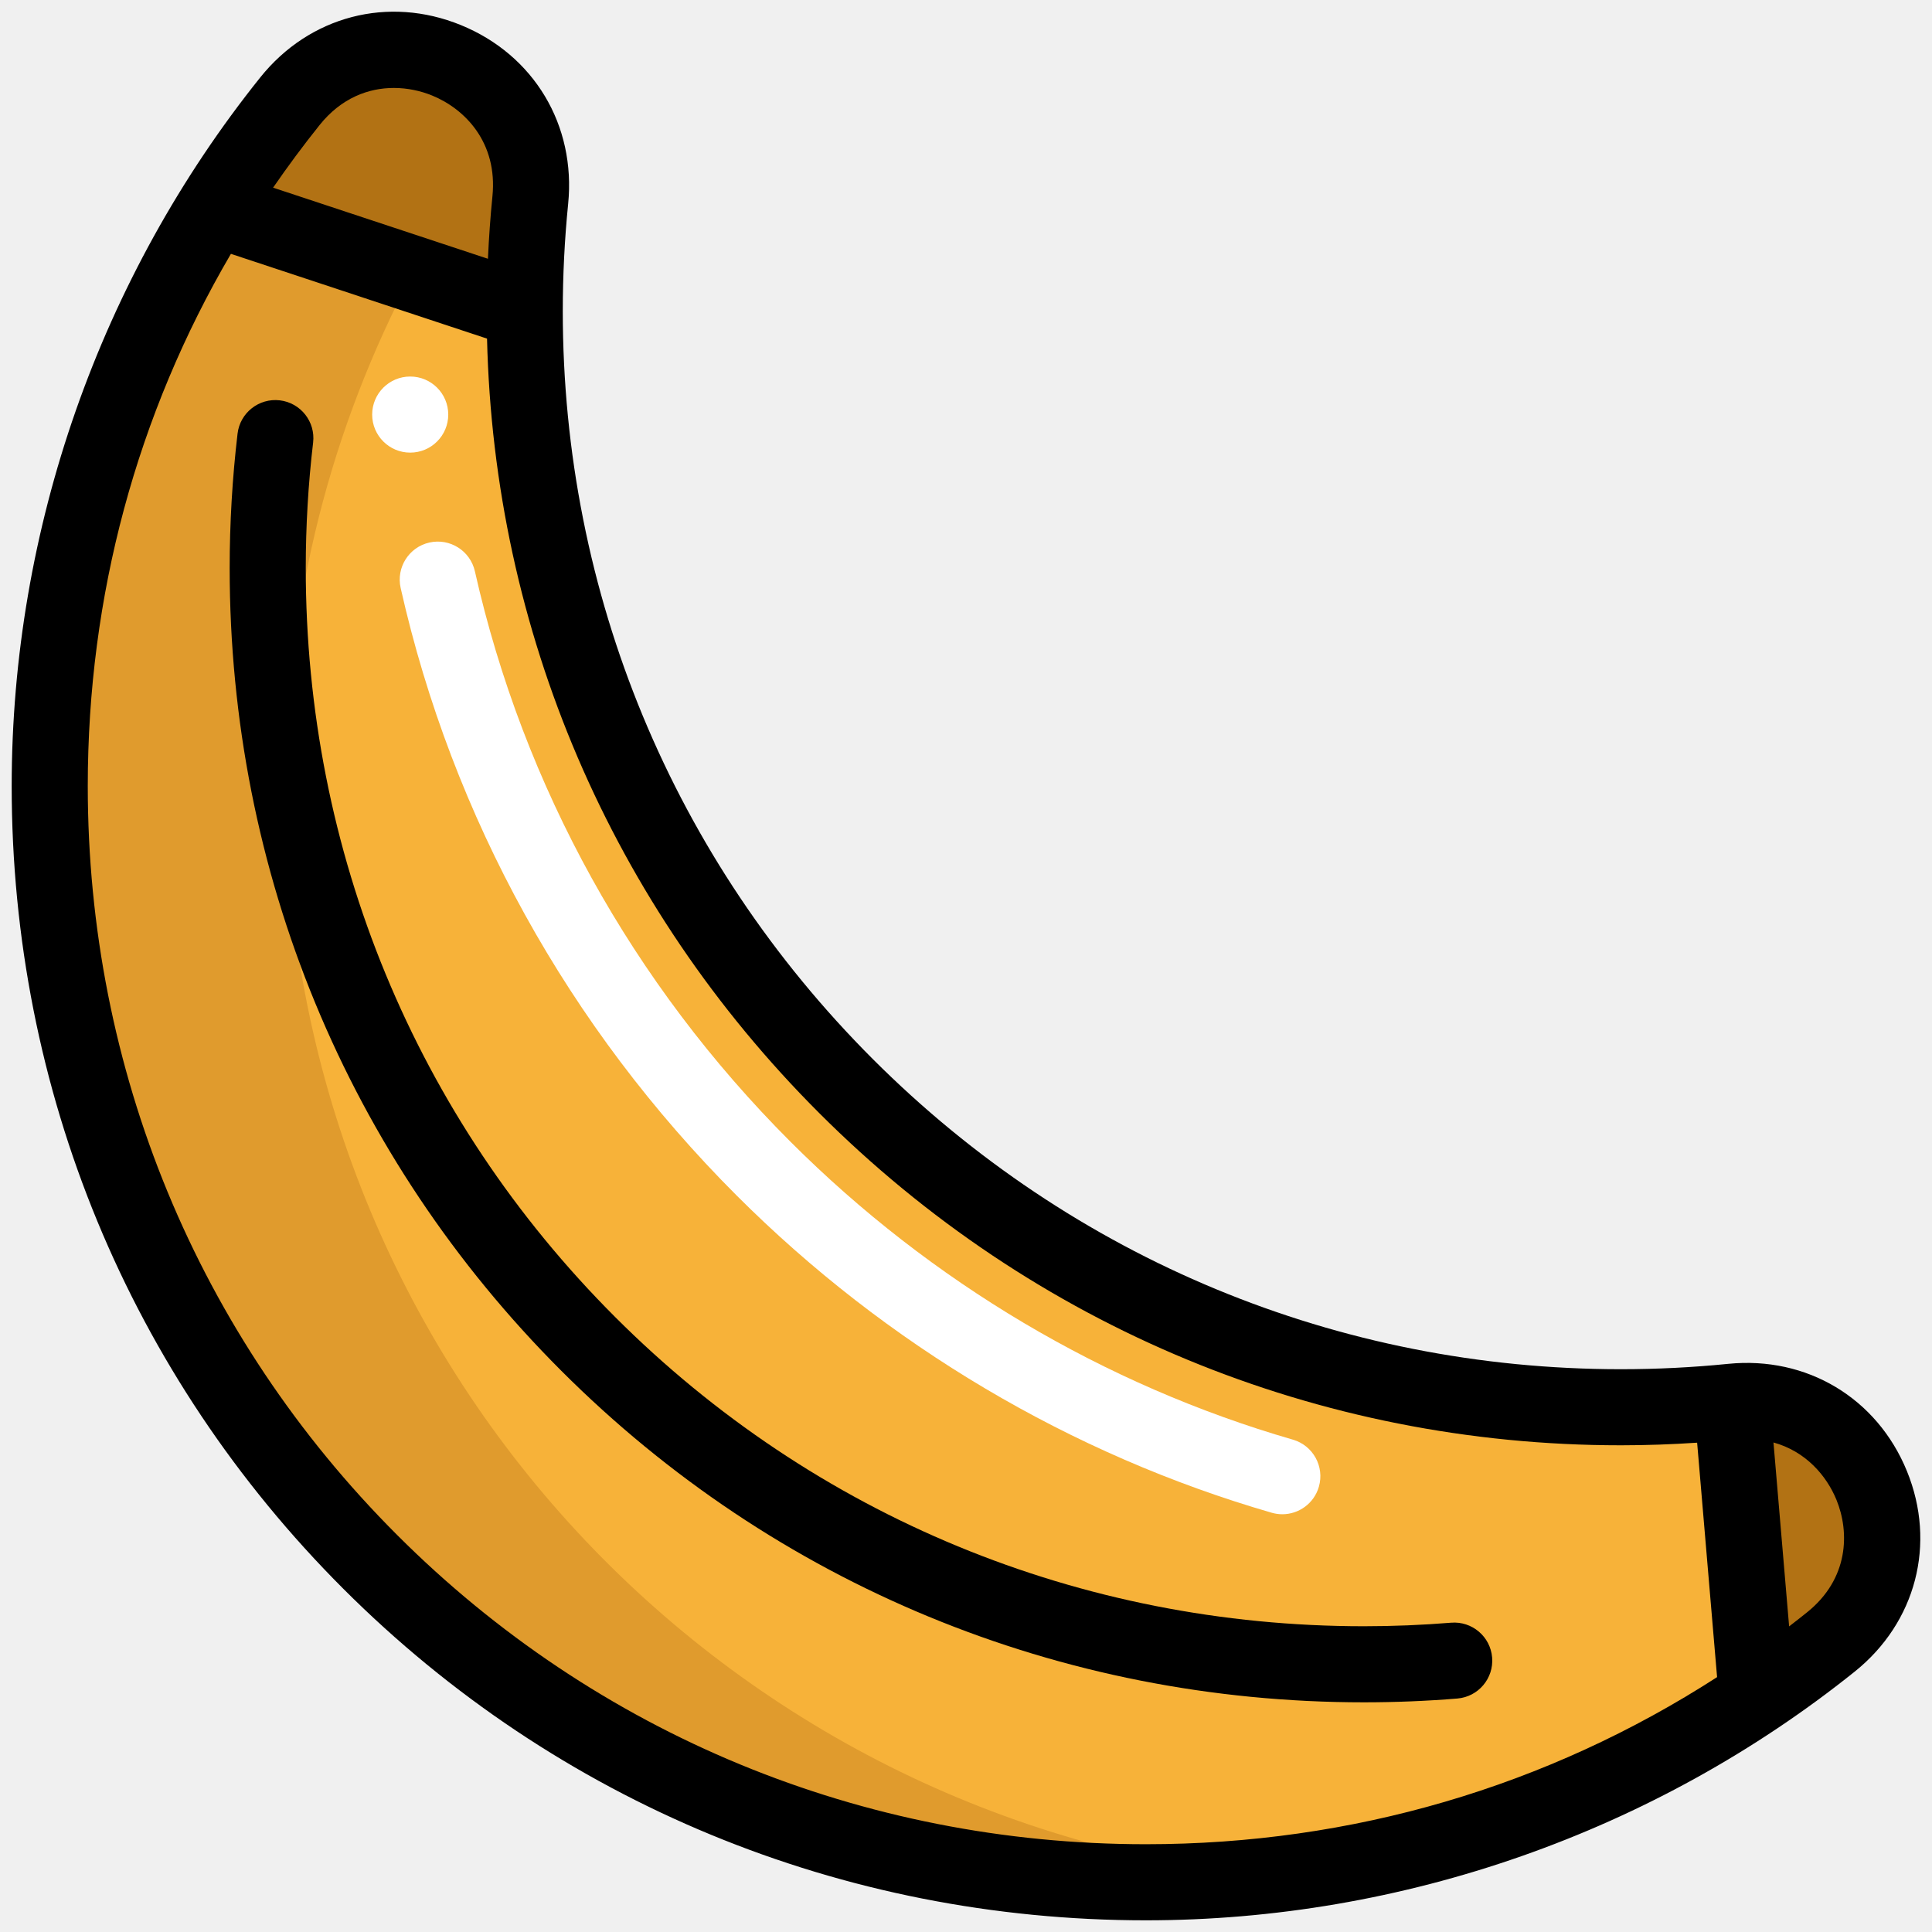
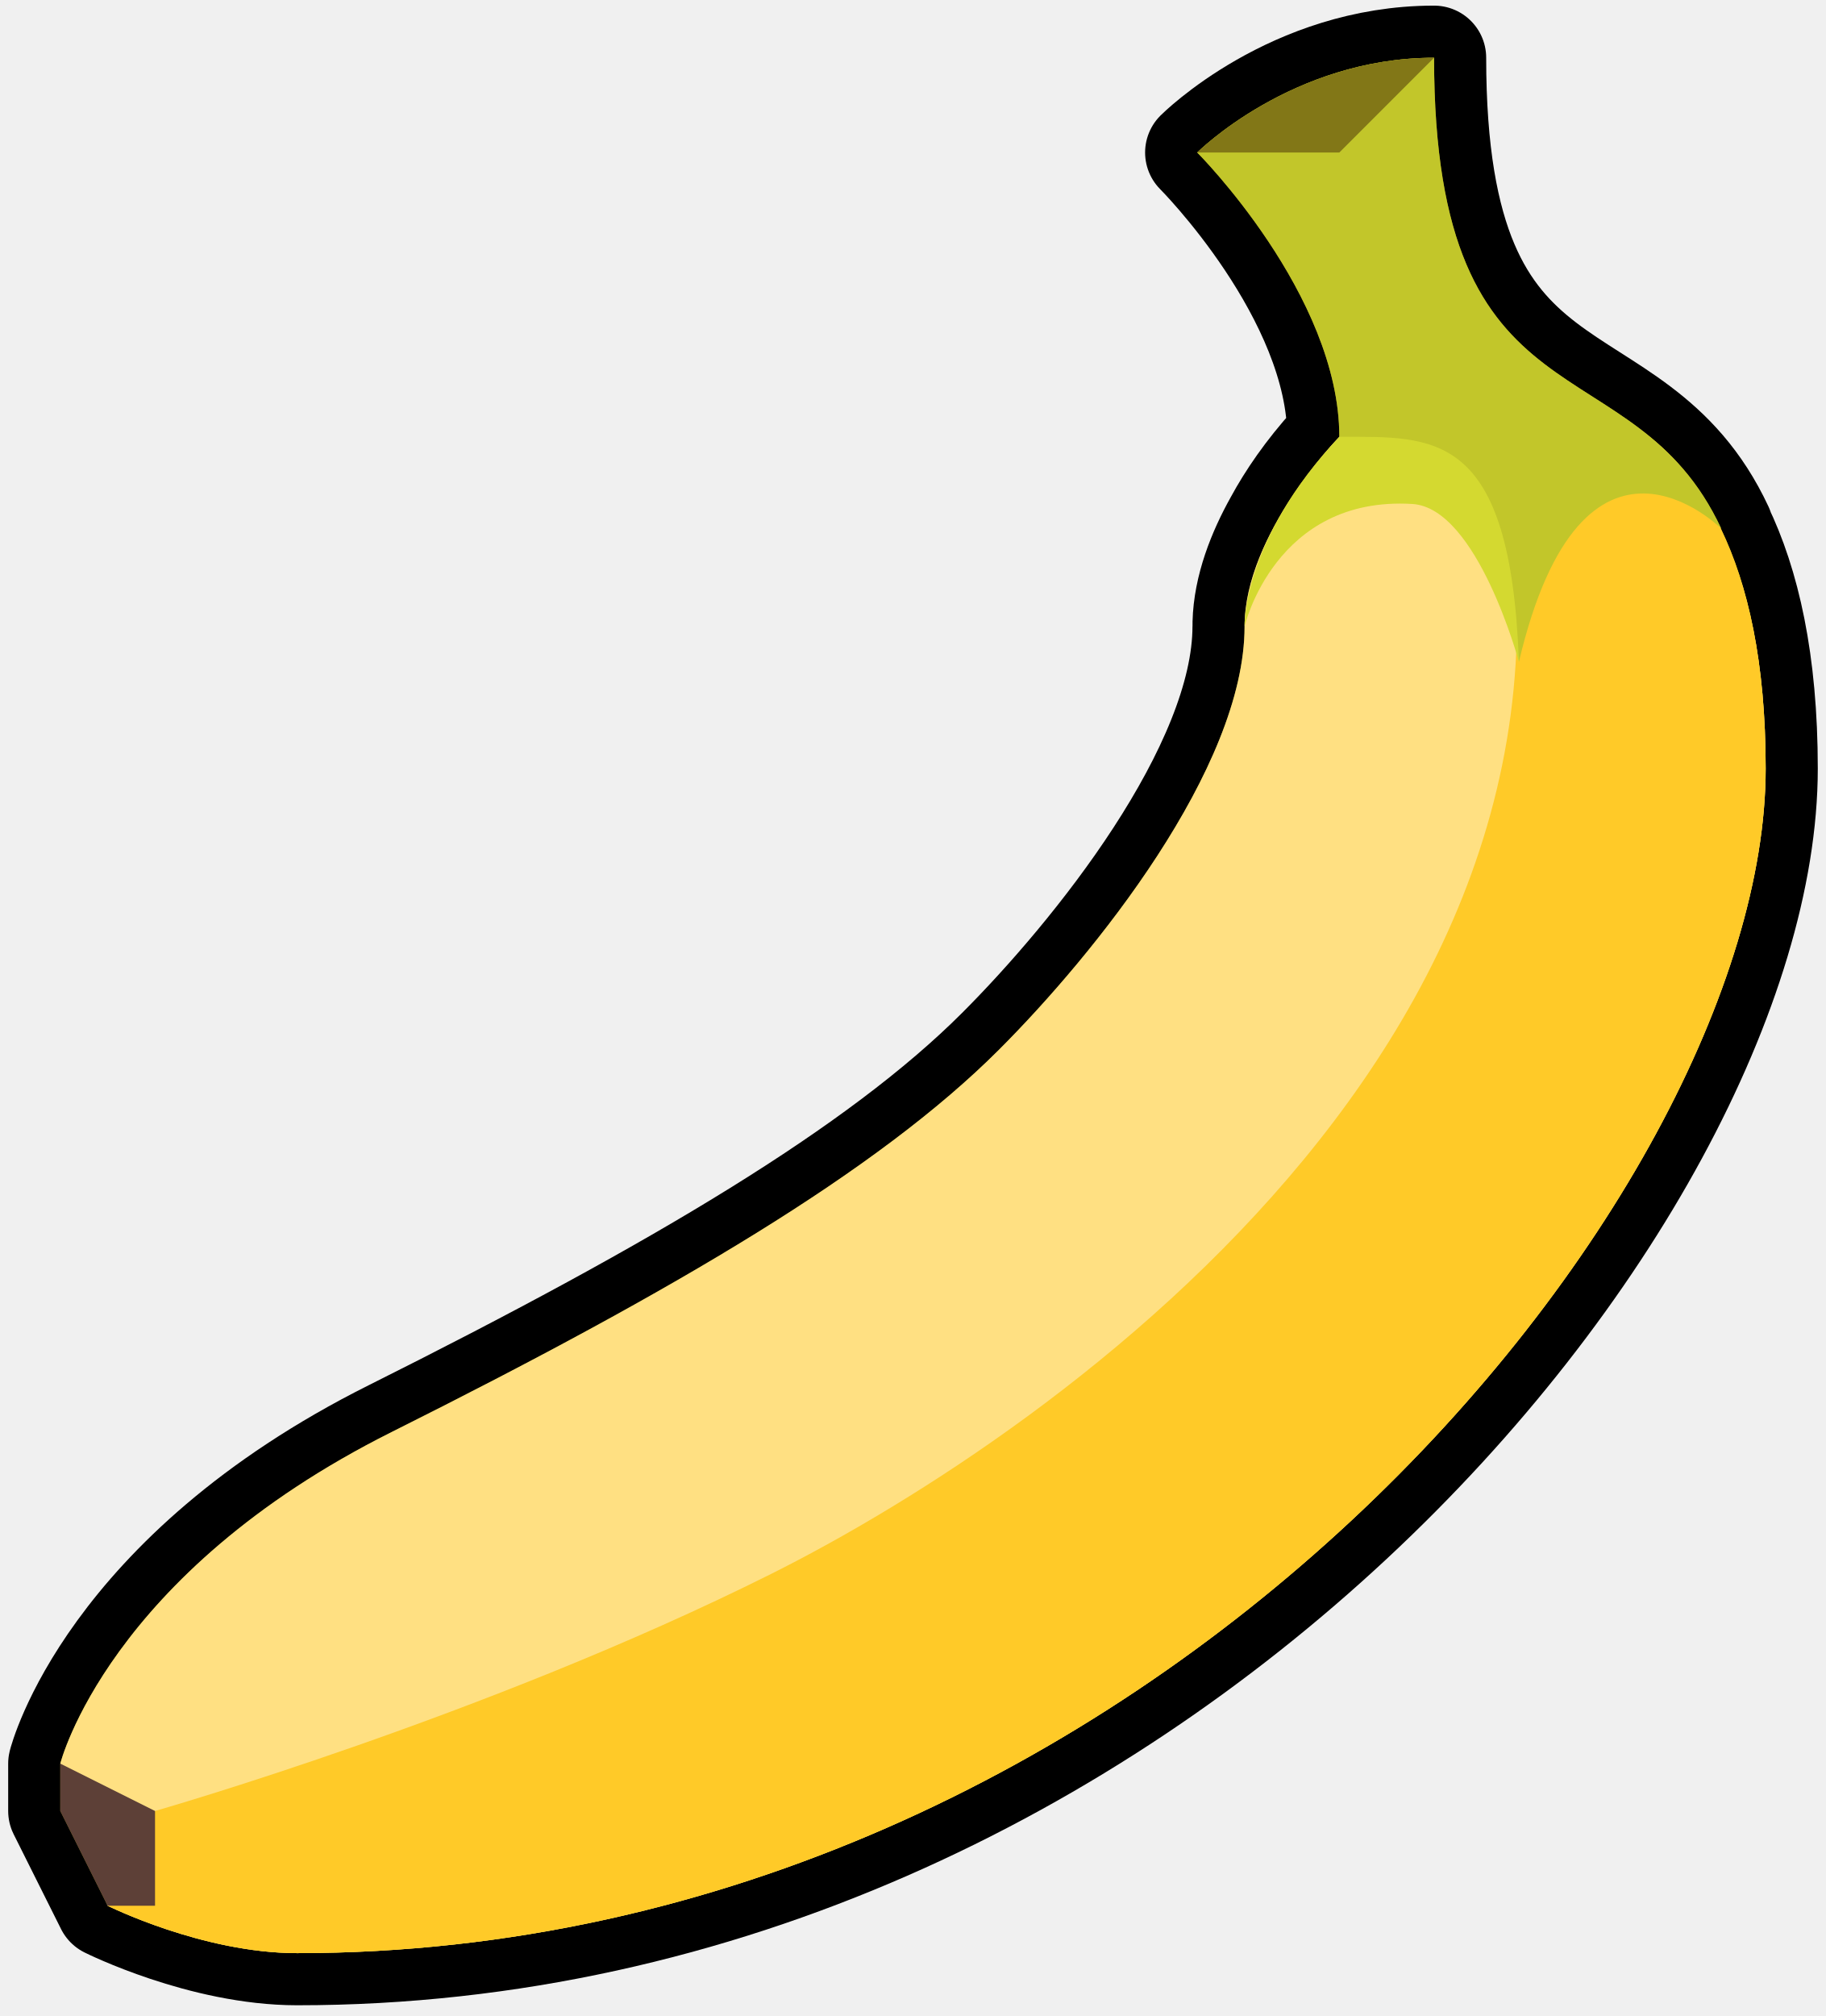
- <svg xmlns="http://www.w3.org/2000/svg" version="1.1" id="Layer_1" x="0px" y="0px" viewBox="0 0 400 400" style="enable-background:new 0 0 376.277 376.277;" width="512" height="512">
-   <g style="" transform="matrix(1.050188, 0, 0, 1.050188, 2.419108, 2.419003)">
-     <path style="fill:#B27214;" d="M339.114,274.035c26.58-2.67,40.36,30.68,19.52,47.38c-4.7,3.77-9.56,7.34-14.57,10.71   L339.114,274.035z" />
-     <path style="fill:#B27214;" d="M54.864,17.645c16.7-20.84,50.05-7.06,47.38,19.51c-0.73,7.19-1.1,14.48-1.1,21.86l-61.21-20.26   C44.494,31.415,49.484,24.365,54.864,17.645z" />
-     <path style="fill:#F7B239;" d="M339.114,274.035l4.95,58.09c-34.42,23.15-75.86,36.65-120.45,36.65   c-119.69,0-216.11-96.42-216.11-216.11c0-41.81,11.87-80.84,32.43-113.91l61.21,20.26c0,119.27,96.84,216.12,216.12,216.11   C324.644,275.125,331.934,274.755,339.114,274.035z" />
-     <path style="fill:#E09B2D;" d="M54.002,152.666c0-36.481,9.039-70.844,25-100.979L39.934,38.756   c-20.56,33.07-32.43,72.1-32.43,113.91c0,119.69,96.42,216.11,216.11,216.11c7.843,0,15.586-0.426,23.214-1.241   C138.162,355.984,54.002,264.486,54.002,152.666z" />
-     <path style="fill:#FFFFFF;" d="M250.505,296.224c-0.69,0-1.393-0.096-2.089-0.297c-39.542-11.444-76.026-33.077-105.509-62.56   c-33.14-33.14-56.039-74.548-66.222-119.749c-0.91-4.041,1.628-8.055,5.668-8.965c4.042-0.909,8.055,1.627,8.965,5.668   c9.559,42.428,31.065,81.309,62.195,112.439c27.697,27.697,61.956,48.015,99.072,58.757c3.979,1.151,6.271,5.31,5.119,9.289   C256.756,294.089,253.758,296.224,250.505,296.224z" />
-     <circle style="fill:#FFFFFF;" cx="78.567" cy="79.428" r="7.5" />
-     <g>
-       <path style="" d="M373.635,287.714c-5.884-14.403-19.741-22.705-35.267-21.138c-6.962,0.7-14.063,1.054-21.107,1.054    c-55.683,0-108.06-21.71-147.482-61.133c-39.423-39.423-61.133-91.8-61.132-147.483c0-7.04,0.355-14.14,1.055-21.105    c1.562-15.54-6.736-29.383-21.139-35.266C74.239-3.208,58.714,0.842,49.007,12.958C17.405,52.404,0,102.019,0,152.664    c0,59.889,23.215,116.087,65.37,158.242c42.154,42.155,98.352,65.371,158.241,65.371c50.646,0,100.262-17.404,139.708-49.007    C375.436,317.563,379.485,302.036,373.635,287.714z M60.713,22.337c4.288-5.352,9.65-7.301,14.631-7.301    c2.706,0,5.299,0.576,7.546,1.493c6.447,2.634,12.955,9.239,11.886,19.88c-0.409,4.069-0.697,8.182-0.885,12.303L51.535,34.694    C54.432,30.49,57.486,26.366,60.713,22.337z M75.977,300.299C36.655,260.978,15,208.547,15,152.664    c0-37.508,9.681-73.26,28.22-104.922l50.493,16.711c1.368,57.654,24.49,111.68,65.459,152.65    c42.256,42.256,98.399,65.527,158.089,65.526c5,0,10.024-0.183,15.018-0.514l3.932,46.219    c-33.51,21.614-72.027,32.942-112.599,32.942C167.729,361.277,115.298,339.621,75.977,300.299z M353.94,315.564    c-1.168,0.936-2.344,1.858-3.527,2.766l-3.085-36.257c6.339,1.738,10.469,6.537,12.42,11.313    C362.355,299.769,362.199,308.947,353.94,315.564z" />
-       <path style="" d="M283.778,317.604c-5.679,0.463-11.464,0.698-17.192,0.698c-55.882,0-108.313-21.656-147.635-60.978    c-39.321-39.322-60.976-91.753-60.976-147.636c0-8.267,0.488-16.59,1.451-24.74c0.486-4.113-2.455-7.842-6.568-8.328    c-4.111-0.483-7.842,2.455-8.328,6.568c-1.032,8.731-1.555,17.647-1.555,26.5c0,59.889,23.215,116.087,65.37,158.242    s98.353,65.371,158.241,65.371c6.135,0,12.329-0.251,18.413-0.748c4.128-0.337,7.201-3.957,6.865-8.085    C291.526,320.341,287.903,317.267,283.778,317.604z" />
+ <svg xmlns="http://www.w3.org/2000/svg" viewBox="0 0 424 468" width="424" height="468">
+   <defs>
+     <clipPath id="artboard-17029013042352968746">
+       <rect x="0" y="0" width="424" height="468" />
+     </clipPath>
+   </defs>
+   <g>
+     <rect fill="#ffffff" fill-opacity="0" x="0" y="0" width="424" height="468" />
+     <g clip-path="url(#artboard-17029013042352968746)">
+       <g>
+         <path d="M384.975,44 C384.983,44 384.992,44 385,44 C385,132 431.068,109.087 451.693,153.318 C451.693,153.318 451.638,153.263 451.532,153.163 C457.806,166.077 462,184.044 462,209 C462,308 319,484 121,484 C99,484 77,473 77,473 C77,473 66,451 66,451 C66,451 66,440.01 66,440 C66,440 77,396 143,363 C209,330 255.893,302.346 283.943,274.307 C305.943,252.318 341,209 341,176 C341,176 340.991,175.734 341.009,175.225 C341.206,167.093 344.458,158.87 348.404,151.81 C351.366,146.352 355.511,140.256 361.309,133.832 C362.353,132.661 362.987,132.014 363,132 C363,132 363,132 363,132 C363,99 330,66 330,66 C330,66 351.989,44.011 384.975,44 Z" transform="matrix(1,0,0,1,-52,-30.59297)" fill="#827717" stroke-width="24.2" stroke-linecap="round" stroke-linejoin="round" style="paint-order: stroke;" stroke="#000000" />
+       </g>
+       <g>
+         <g transform="matrix(1,0,0,1,-52,-30.59297)">
+           <g>
+             <path d="M385,121 C396,121 462,110 462,209 C462,308 319,484 121,484 C99,484 77,473 77,473 C77,473 66,440 66,440 C66,440 77,396 143,363 C209,330 255.893,302.346 283.943,274.307 C305.943,252.318 341,209 341,176 C341,154.462 363,132 363,132" fill="#ffe082" />
+           </g>
+           <g>
+             <path d="M88,451 C88,451 165,429 231,396 C297,363 440,264 396,121 C396,121 462,110 462,209 C462,308 319,484 121,484 C99,484 77,473 77,473 C77,473 88,451 88,451 C88,451 88,451 88,451 Z" fill="#ffca28" />
+           </g>
+           <g>
+             <path d="M341,176 C341,176 340.307,156.057 363,132 C385.693,107.943 407.341,127.534 407.341,127.534 C407.341,127.534 404.701,184.25 404.701,184.25 C404.701,184.25 395.076,148.5 379.951,147.587 C348.051,145.662 341,176 341,176 C341,176 341,176 341,176 Z" fill="#d4d930" />
+           </g>
+           <g>
+             <path d="M451.693,153.318 C431.068,109.087 385,132 385,44 C352,44 330,66 330,66 C330,66 363,99 363,132 C385,132 402.732,130.273 404.701,184.25 C419.573,121.231 451.693,153.318 451.693,153.318 C451.693,153.318 451.693,153.318 451.693,153.318 Z" fill="#c2c62a" />
+           </g>
+           <g>
+             <path d="M66,451 C66,451 77,473 77,473 C77,473 88,473 88,473 C88,473 88,451 88,451 C88,451 66,440 66,440 C66,440 66,451 66,451 Z" fill="#5d4037" />
+           </g>
+           <g>
+             <path d="M385,44 C352,44 330,66 330,66 C330,66 363,66 363,66 C363,66 385,44 385,44 C385,44 385,44 385,44 Z" fill="#827717" />
+           </g>
+         </g>
+       </g>
    </g>
  </g>
</svg>
